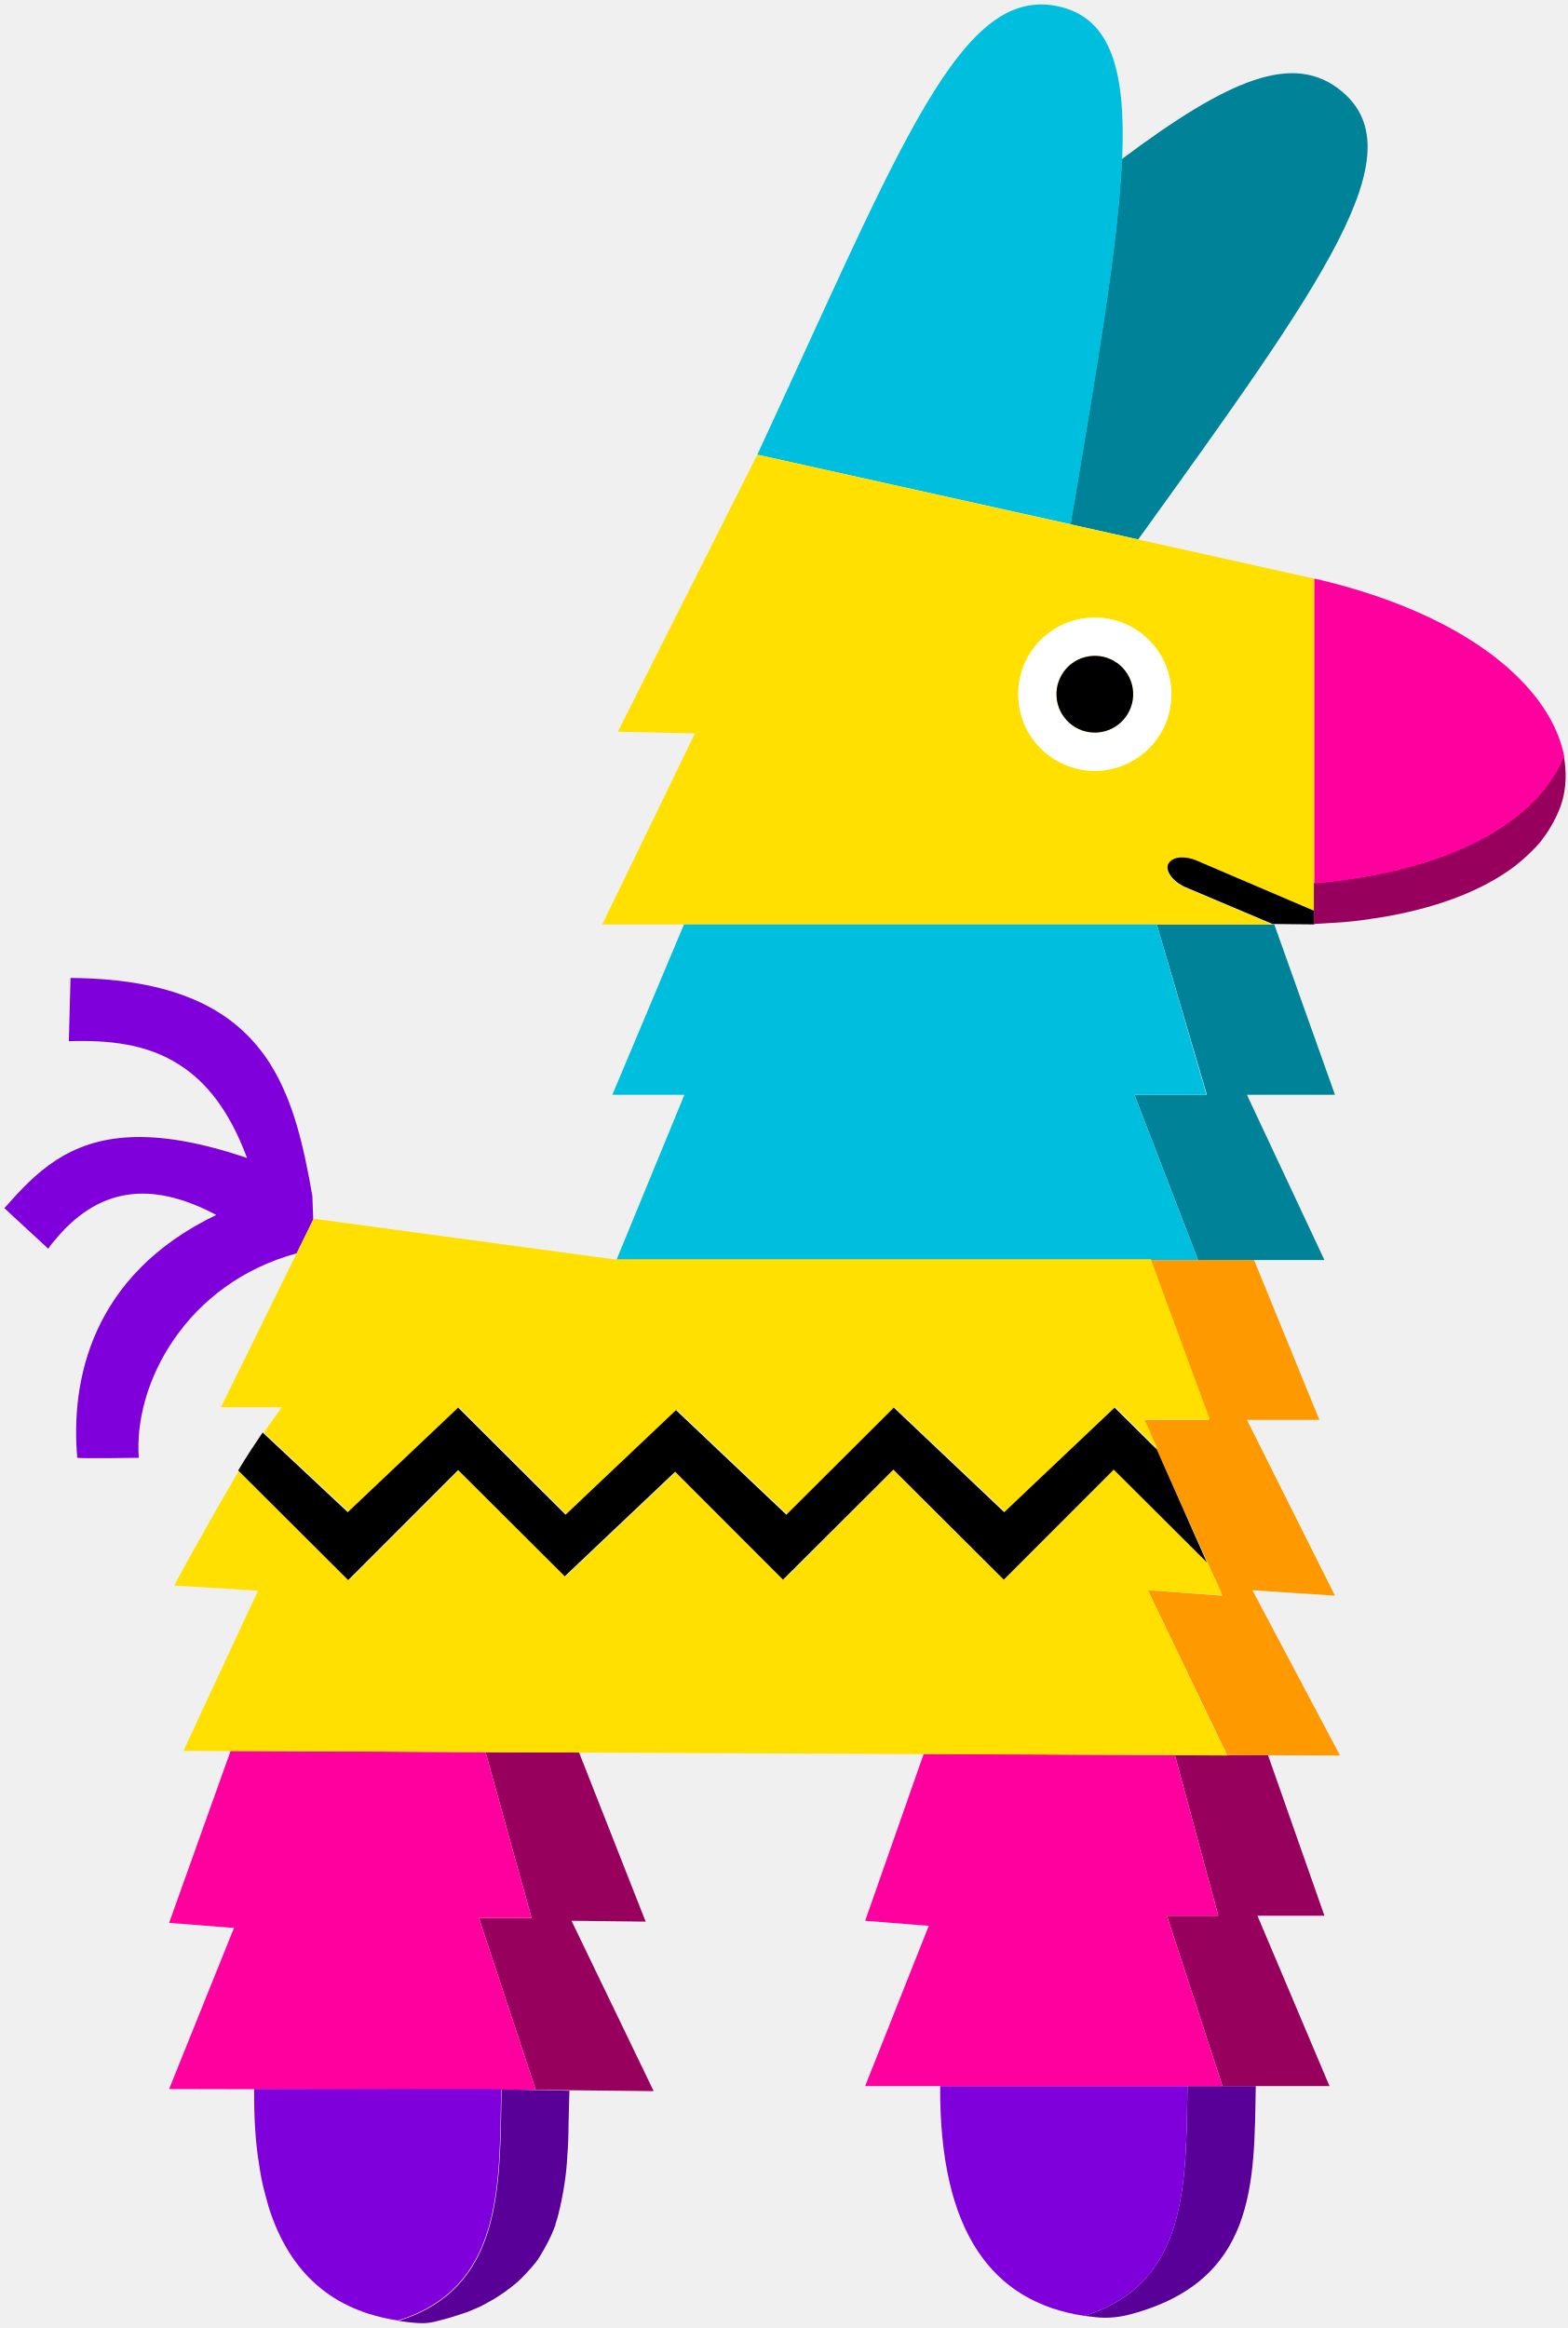
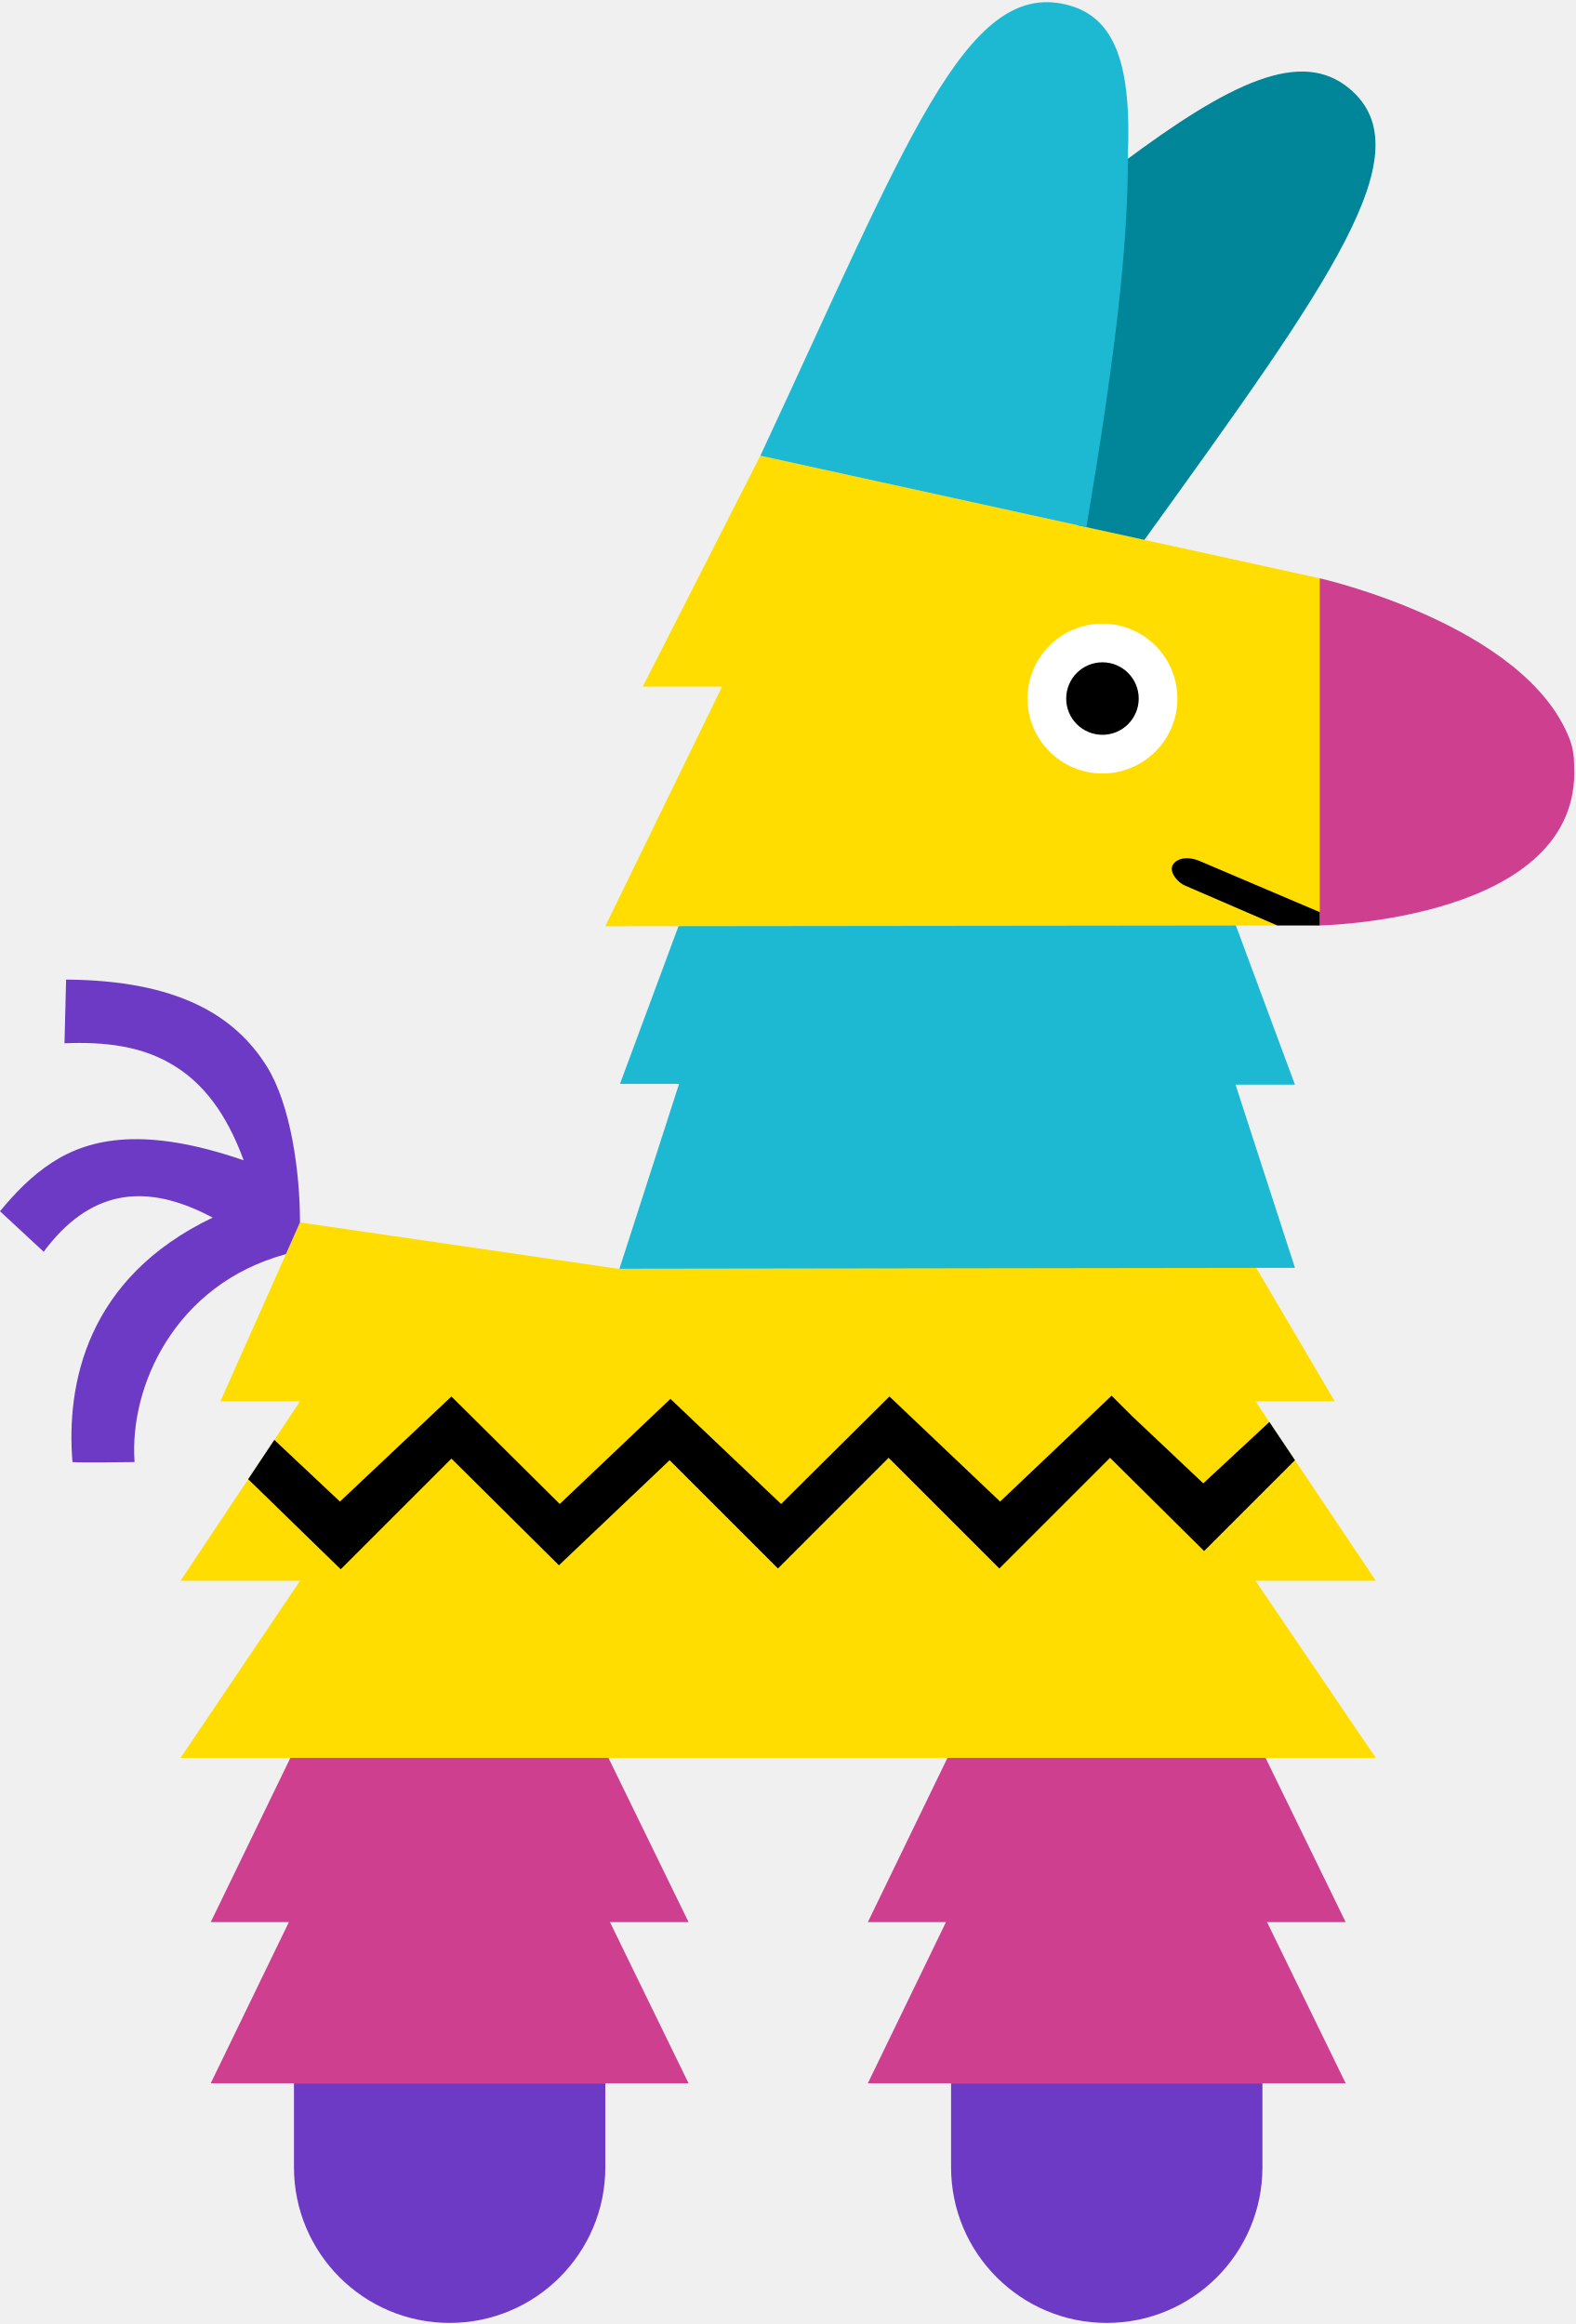
- <svg xmlns="http://www.w3.org/2000/svg" width="198" height="294" viewBox="0 0 198 294" fill="none">
-   <g id="60dde044b701fcb480661ac8_Pinnie 1">
-     <path id="Vector" d="M39.452 151.035C38.388 144.965 37.111 139.107 34.131 134.368C30.087 127.978 22.956 123.612 8.907 123.505L8.694 131.493C13.696 131.333 18.486 131.812 22.583 134.421C26.042 136.605 28.969 140.226 31.204 146.243C18.965 142.089 12.047 143.314 7.098 146.509C4.543 148.16 2.521 150.343 0.552 152.58L6.087 157.692C6.406 157.212 6.778 156.786 7.098 156.414C13.058 149.331 19.976 149.544 27.319 153.432C11.461 161.046 8.907 174.465 9.758 184.104C10.503 184.21 17.528 184.104 17.528 184.104C16.836 174.678 23.541 162.058 37.483 158.277L39.559 154.017L39.452 151.035Z" fill="#8000DB" />
-     <path id="Vector_2" d="M143.754 68.125C167.222 35.536 178.823 19.401 169.51 11.574C163.39 6.409 155.089 10.083 141.679 20.094C141.2 30.797 138.592 46.026 135.186 66.208L143.754 68.125Z" fill="#008298" />
-     <path id="Vector_3" d="M158.601 263.446H149.98C149.767 275.747 150.087 288.42 136.942 292.467C137.368 292.521 137.847 292.574 138.326 292.627C139.71 292.787 141.093 292.68 142.424 292.361C158.761 288.207 158.388 275.64 158.601 263.446Z" fill="#580098" />
-     <path id="Vector_4" d="M167.914 263.446L158.814 241.933H167.275L160.144 221.645H148.384L153.865 241.933H147.373L154.397 263.446H158.601H167.914Z" fill="#98005E" />
-     <path id="Vector_5" d="M136.942 292.468C150.087 288.421 149.767 275.8 149.98 263.446H118.743C118.636 281.764 125.235 290.71 136.942 292.468Z" fill="#8000DB" />
-     <path id="Vector_6" d="M147.373 241.933H153.865L148.384 221.645L116.667 221.485L109.271 242.572L117.306 243.211L109.271 263.446H154.397L147.373 241.933Z" fill="#FF009E" />
-     <path id="Vector_7" d="M81.546 242.679L73.138 221.325L61.324 221.272L67.124 242.199H60.472L67.656 263.925L82.557 264.085L72.18 242.572L81.546 242.679Z" fill="#98005E" />
-     <path id="Vector_8" d="M60.472 242.199H67.124L61.324 221.272L29.129 221.112L21.359 242.838L29.554 243.477L21.359 263.819L67.656 263.925L60.472 242.199Z" fill="#FF009E" />
-     <path id="Vector_9" d="M133.962 0.87C121.35 -2.218 113.953 18.017 95.647 57.422L135.239 66.208C138.645 46.026 141.253 30.797 141.732 20.094C142.211 8.645 140.188 2.415 133.962 0.87Z" fill="#00BEDD" />
-     <path id="Vector_10" d="M158.175 200.824L168.605 201.516L157.483 179.311H166.636L158.388 159.129H151.31H145.191L152.641 179.311H144.392L154.397 201.516L144.978 200.824L154.982 221.645L169.244 221.698L158.175 200.824Z" fill="#FF9900" />
-     <path id="Vector_11" d="M168.605 138.255L160.942 116.742H146.095L152.428 138.255H143.275L151.31 159.129H167.275L157.483 138.255H168.605Z" fill="#008298" />
-     <path id="Vector_12" d="M95.647 57.422C95.594 57.529 95.594 57.422 95.647 57.422L78.033 92.407L87.772 92.62L76.064 116.742H160.73L149.767 112.11C148.118 111.417 147.106 110.086 147.532 109.181C147.585 109.074 147.639 109.021 147.692 108.968C148.224 108.222 149.714 108.116 151.204 108.755L151.683 108.968L159.346 112.216L165.998 115.038V73.078L95.647 57.422Z" fill="#FFE001" />
-     <path id="Vector_13" d="M138.273 97.359C143.594 97.359 147.958 93.046 147.958 87.668C147.958 82.343 143.648 77.976 138.273 77.976C132.951 77.976 128.588 82.29 128.588 87.668C128.588 93.046 132.951 97.359 138.273 97.359ZM138.273 82.822C140.934 82.822 143.115 85.005 143.115 87.668C143.115 90.33 140.934 92.514 138.273 92.514C135.612 92.514 133.43 90.33 133.43 87.668C133.43 85.005 135.612 82.822 138.273 82.822Z" fill="white" />
-     <path id="Eyeball" d="M138.577 92.507C141.246 92.341 143.276 90.041 143.109 87.37C142.943 84.699 140.645 82.668 137.975 82.834C135.306 83.001 133.276 85.301 133.443 87.972C133.609 90.643 135.908 92.674 138.577 92.507Z" fill="black" />
-     <path id="Vector_14" d="M165.998 116.742V115.038L151.683 108.915L151.204 108.702C149.714 108.063 148.224 108.169 147.692 108.915C147.639 108.968 147.585 109.074 147.532 109.128C147.16 110.033 148.171 111.364 149.767 112.056L160.729 116.689H160.942L165.998 116.742Z" fill="black" />
-     <path id="Vector_15" d="M143.275 138.255H152.375L146.095 116.742H86.388L77.341 138.255H86.441L77.874 159.076H77.98V159.129C78.193 159.129 78.406 159.129 78.619 159.129H145.137H151.31L143.275 138.255Z" fill="#00BEDD" />
-     <path id="Vector_16" d="M77.82 159.076L39.612 153.911L27.905 177.714H35.621C34.876 178.725 34.078 179.79 33.333 180.909L44.082 190.973L58.024 177.767L71.594 191.292L85.537 178.086L99.479 191.292L113.049 177.767L113.474 178.193L126.938 190.92L140.88 177.714L146.202 182.985L144.552 179.258H152.8L145.35 159.023H113.368H78.033H77.927" fill="#FFE001" />
-     <path id="Vector_17" d="M144.978 200.824L154.397 201.463L152.481 197.256L140.721 185.541L126.831 199.44L112.889 185.541L99 199.493L85.377 185.861L71.435 199.067L57.971 185.648L44.082 199.546L30.193 185.701C29.288 187.192 23.86 196.671 21.998 200.238L32.588 200.877L23.169 221.112L154.982 221.698L144.978 200.824Z" fill="#FFE001" />
-     <path id="Vector_18" d="M146.095 183.039L140.774 177.767L126.832 190.973L112.889 177.767L99.319 191.292L85.377 178.086L71.435 191.292L57.865 177.767L43.922 190.973L33.173 180.909C32.162 182.4 31.098 183.997 30.087 185.701L43.976 199.546L57.865 185.648L71.328 199.067L85.271 185.861L98.894 199.493L112.836 185.595L126.778 199.493L140.667 185.595L152.428 197.31L146.095 183.039Z" fill="black" />
-     <path id="Vector_19" d="M63.346 263.872C63.133 276.279 63.506 289.006 50.308 293.106C51.106 293.213 51.905 293.319 52.756 293.373C53.448 293.426 54.193 293.373 54.885 293.213C55.523 293.053 56.109 292.893 56.694 292.734C57.545 292.467 58.397 292.201 59.142 291.935C59.674 291.722 60.153 291.509 60.632 291.296C60.951 291.136 61.27 290.976 61.537 290.817C61.803 290.657 62.122 290.497 62.388 290.337C62.814 290.071 63.239 289.805 63.612 289.539C63.878 289.379 64.091 289.166 64.357 289.006C64.889 288.58 65.421 288.154 65.847 287.728C66.326 287.249 66.805 286.716 67.231 286.237C67.39 286.024 67.55 285.864 67.71 285.651C67.922 285.385 68.082 285.119 68.242 284.853C68.561 284.32 68.88 283.788 69.146 283.255C69.306 282.989 69.412 282.669 69.572 282.403C69.625 282.243 69.732 282.084 69.785 281.924C69.891 281.711 69.945 281.445 70.051 281.232C70.104 281.125 70.157 281.019 70.157 280.859C70.317 280.38 70.477 279.9 70.583 279.421C70.583 279.315 70.636 279.208 70.636 279.155C70.743 278.835 70.796 278.516 70.849 278.196C70.849 278.143 70.903 278.037 70.903 277.983C70.956 277.611 71.062 277.238 71.115 276.865C71.168 276.652 71.168 276.439 71.222 276.226C71.275 276.013 71.275 275.747 71.328 275.534C71.488 274.469 71.594 273.457 71.647 272.339C71.754 271.008 71.807 269.676 71.807 268.345C71.86 266.907 71.86 265.47 71.913 264.032L63.346 263.872Z" fill="#580098" />
-     <path id="Vector_20" d="M32.109 263.819C32.056 267.387 32.268 270.635 32.747 273.51C32.907 274.629 33.12 275.694 33.386 276.705C33.545 277.398 33.758 278.037 33.918 278.676C36.632 287.302 42.22 291.828 50.255 293.053C63.452 288.953 63.08 276.226 63.293 263.819H32.109Z" fill="#8000DB" />
-     <path id="Vector_21" d="M197.501 95.442C194.308 103.43 183.825 109.926 165.945 111.524V114.985V116.689C167.169 116.636 168.286 116.529 169.457 116.476C170.84 116.37 172.171 116.21 173.448 115.997C174.619 115.837 175.736 115.624 176.8 115.411C181.643 114.399 185.634 112.908 188.827 111.045C189.519 110.619 190.211 110.193 190.796 109.767C191.115 109.554 191.381 109.341 191.701 109.074C192.552 108.382 193.35 107.637 194.042 106.891C194.521 106.412 194.894 105.879 195.266 105.347C196.171 104.016 196.863 102.631 197.288 101.247C197.82 99.436 197.874 97.466 197.501 95.442Z" fill="#98005E" />
-     <path id="Vector_22" d="M169.829 74.036C168.605 73.716 167.328 73.344 165.998 73.078V83.994V94.91V111.577C183.878 109.98 194.361 103.43 197.554 95.496C195.958 87.295 186.698 78.775 169.829 74.036Z" fill="#FF009E" />
-   </g>
+ <svg xmlns="http://www.w3.org/2000/svg" width="719" height="1061" viewBox="0 0 719 1061" fill="none">
+   <path d="M278.41 877.53L314.29 951.1H96.19L131.85 877.53H96.19L132.54 802.54H277.72L314.29 877.53H278.41Z" fill="#CE3F8F" />
+   <path d="M134.17 951.1H276.3V989.45C276.3 1028.67 244.46 1060.51 205.24 1060.51C166.02 1060.51 134.18 1028.67 134.18 989.45V951.1H134.17Z" fill="#6D3AC6" />
+   <path d="M578.34 877.53L614.22 951.1H396.12L431.78 877.53H396.12L432.47 802.54H577.65L614.22 877.53H578.34Z" fill="#CE3F8F" />
+   <path d="M434.1 951.1H576.23V989.45C576.23 1028.67 544.39 1060.51 505.17 1060.51C465.95 1060.51 434.11 1028.67 434.11 989.45V951.1H434.1Z" fill="#6D3AC6" />
+   <path d="M573.16 721.83L627.97 802.54H82.43L136.96 721.67H82.43L136.96 639.74H100.61L136.96 558.09L282.21 579.26L573.16 578.44L609.22 639.74H573.05L573.16 639.9L627.97 721.67H573.05L573.16 721.83Z" fill="#FFDD00" />
+   <path d="M125.22 657.38L155.16 685.53L206.05 637.55L255.49 686.63L306.01 638.64L356.54 686.63L405.98 637.55L456.5 685.53L507.39 637.19L516.81 646.6L549.23 677.21L579.39 649.2L591.08 666.63L549.6 708.11L549.34 707.85L506.67 665.54L456.14 716.07L405.61 665.54L355.09 716.07L305.65 666.63L255.12 714.61L206.05 665.91L155.52 716.43L113.28 675.31" fill="black" />
+   <path d="M136.93 558.09C136.93 534.88 132.68 504.29 121.77 486.84C107.23 463.58 81.06 447.58 30.17 447.22L29.44 476.3C47.62 475.57 65.06 477.39 79.97 486.84C92.69 494.84 103.23 507.92 111.23 529.73C66.88 514.46 41.44 519.19 23.63 530.82C14.18 537 6.91 544.63 0 552.99L19.99 571.53C21.08 569.71 22.53 568.26 23.63 566.8C45.44 540.99 70.52 541.72 97.06 555.89C39.26 583.52 30.18 632.23 33.08 667.49C35.62 667.85 61.43 667.49 61.43 667.49C58.89 633.32 79.62 586.37 130.51 572.56L136.93 558.08V558.09Z" fill="#6D3AC6" />
+   <path d="M591.08 578.81L282.73 579.25L309.96 494.82H282.99L309.96 422.14H563.96L591.08 495.19H563.96L591.08 578.81Z" fill="#1DB9D2" />
+   <path d="M602.38 422.5L276.28 422.87L329.59 313.45H293.4L347.06 208.04L602.38 264.01V422.5Z" fill="#FFDD00" />
+   <path d="M602.38 422.5V264.01C602.38 264.01 696.24 285.14 716.43 337.4C717.89 341.17 718.5 345.22 718.5 349.27C722.3 420.33 602.39 422.5 602.39 422.5H602.38Z" fill="#CE3F8F" />
+   <path d="M522.34 246.47C607.76 127.97 649.99 69.37 616.18 40.66C594.01 21.76 561.37 37.73 512.67 74.08C510.85 112.97 504.28 166.38 491.92 239.81L522.34 246.48V246.47Z" fill="#008599" />
+   <path d="M486.78 2.12C440.62 -9.15 413.95 64.82 347.06 208.04L495.88 240.67C508.24 167.24 515.03 113.53 514.77 71.92C516.59 30.12 509.32 7.58 486.78 2.13V2.12Z" fill="#1DB9D2" />
+   <path d="M503.21 353.12C522.098 353.12 537.41 337.808 537.41 318.92C537.41 300.032 522.098 284.72 503.21 284.72C484.322 284.72 469.01 300.032 469.01 318.92C469.01 337.808 484.322 353.12 503.21 353.12Z" fill="white" />
+   <path d="M503.21 335.47C512.35 335.47 519.76 328.06 519.76 318.92C519.76 309.78 512.35 302.37 503.21 302.37C494.07 302.37 486.66 309.78 486.66 318.92C486.66 328.06 494.07 335.47 503.21 335.47Z" fill="black" />
+   <path d="M602.38 416.42V422.5H582.99L541.01 404.35C537.77 403.06 533.51 398.32 535.27 394.92C536.32 392.82 540.52 390.31 547.3 392.97L602.37 416.42H602.38Z" fill="black" />
</svg>
